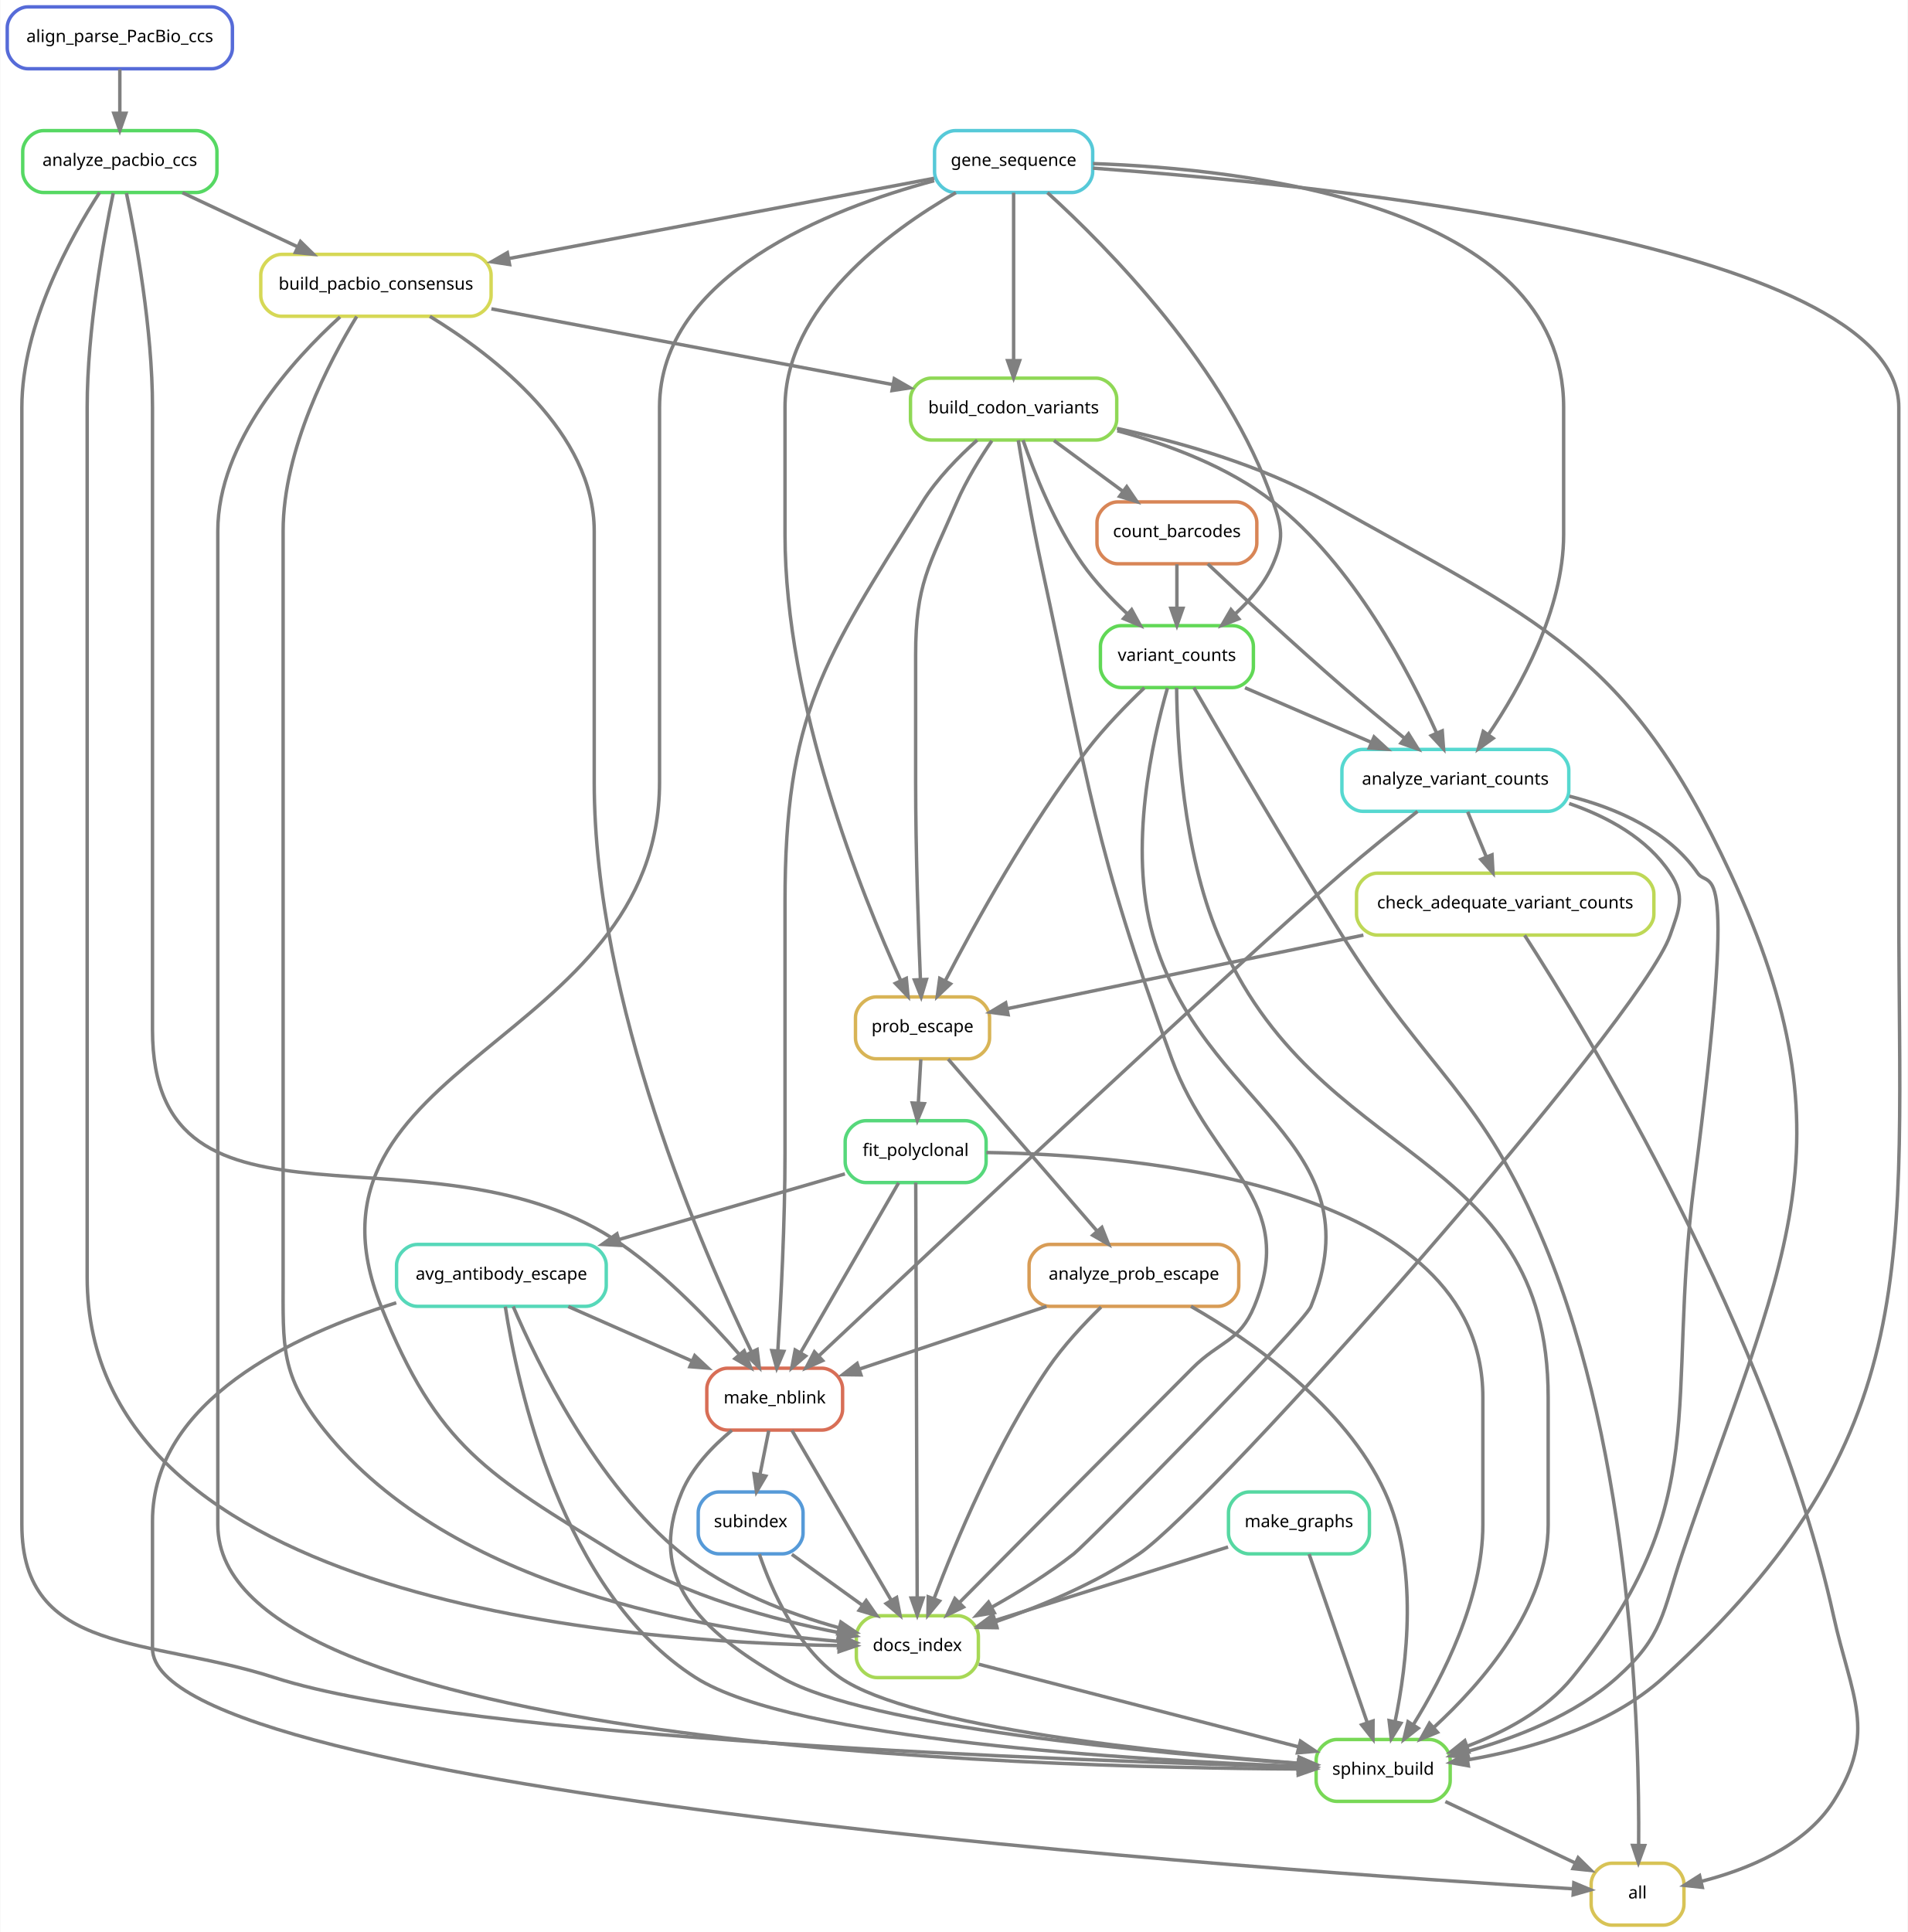
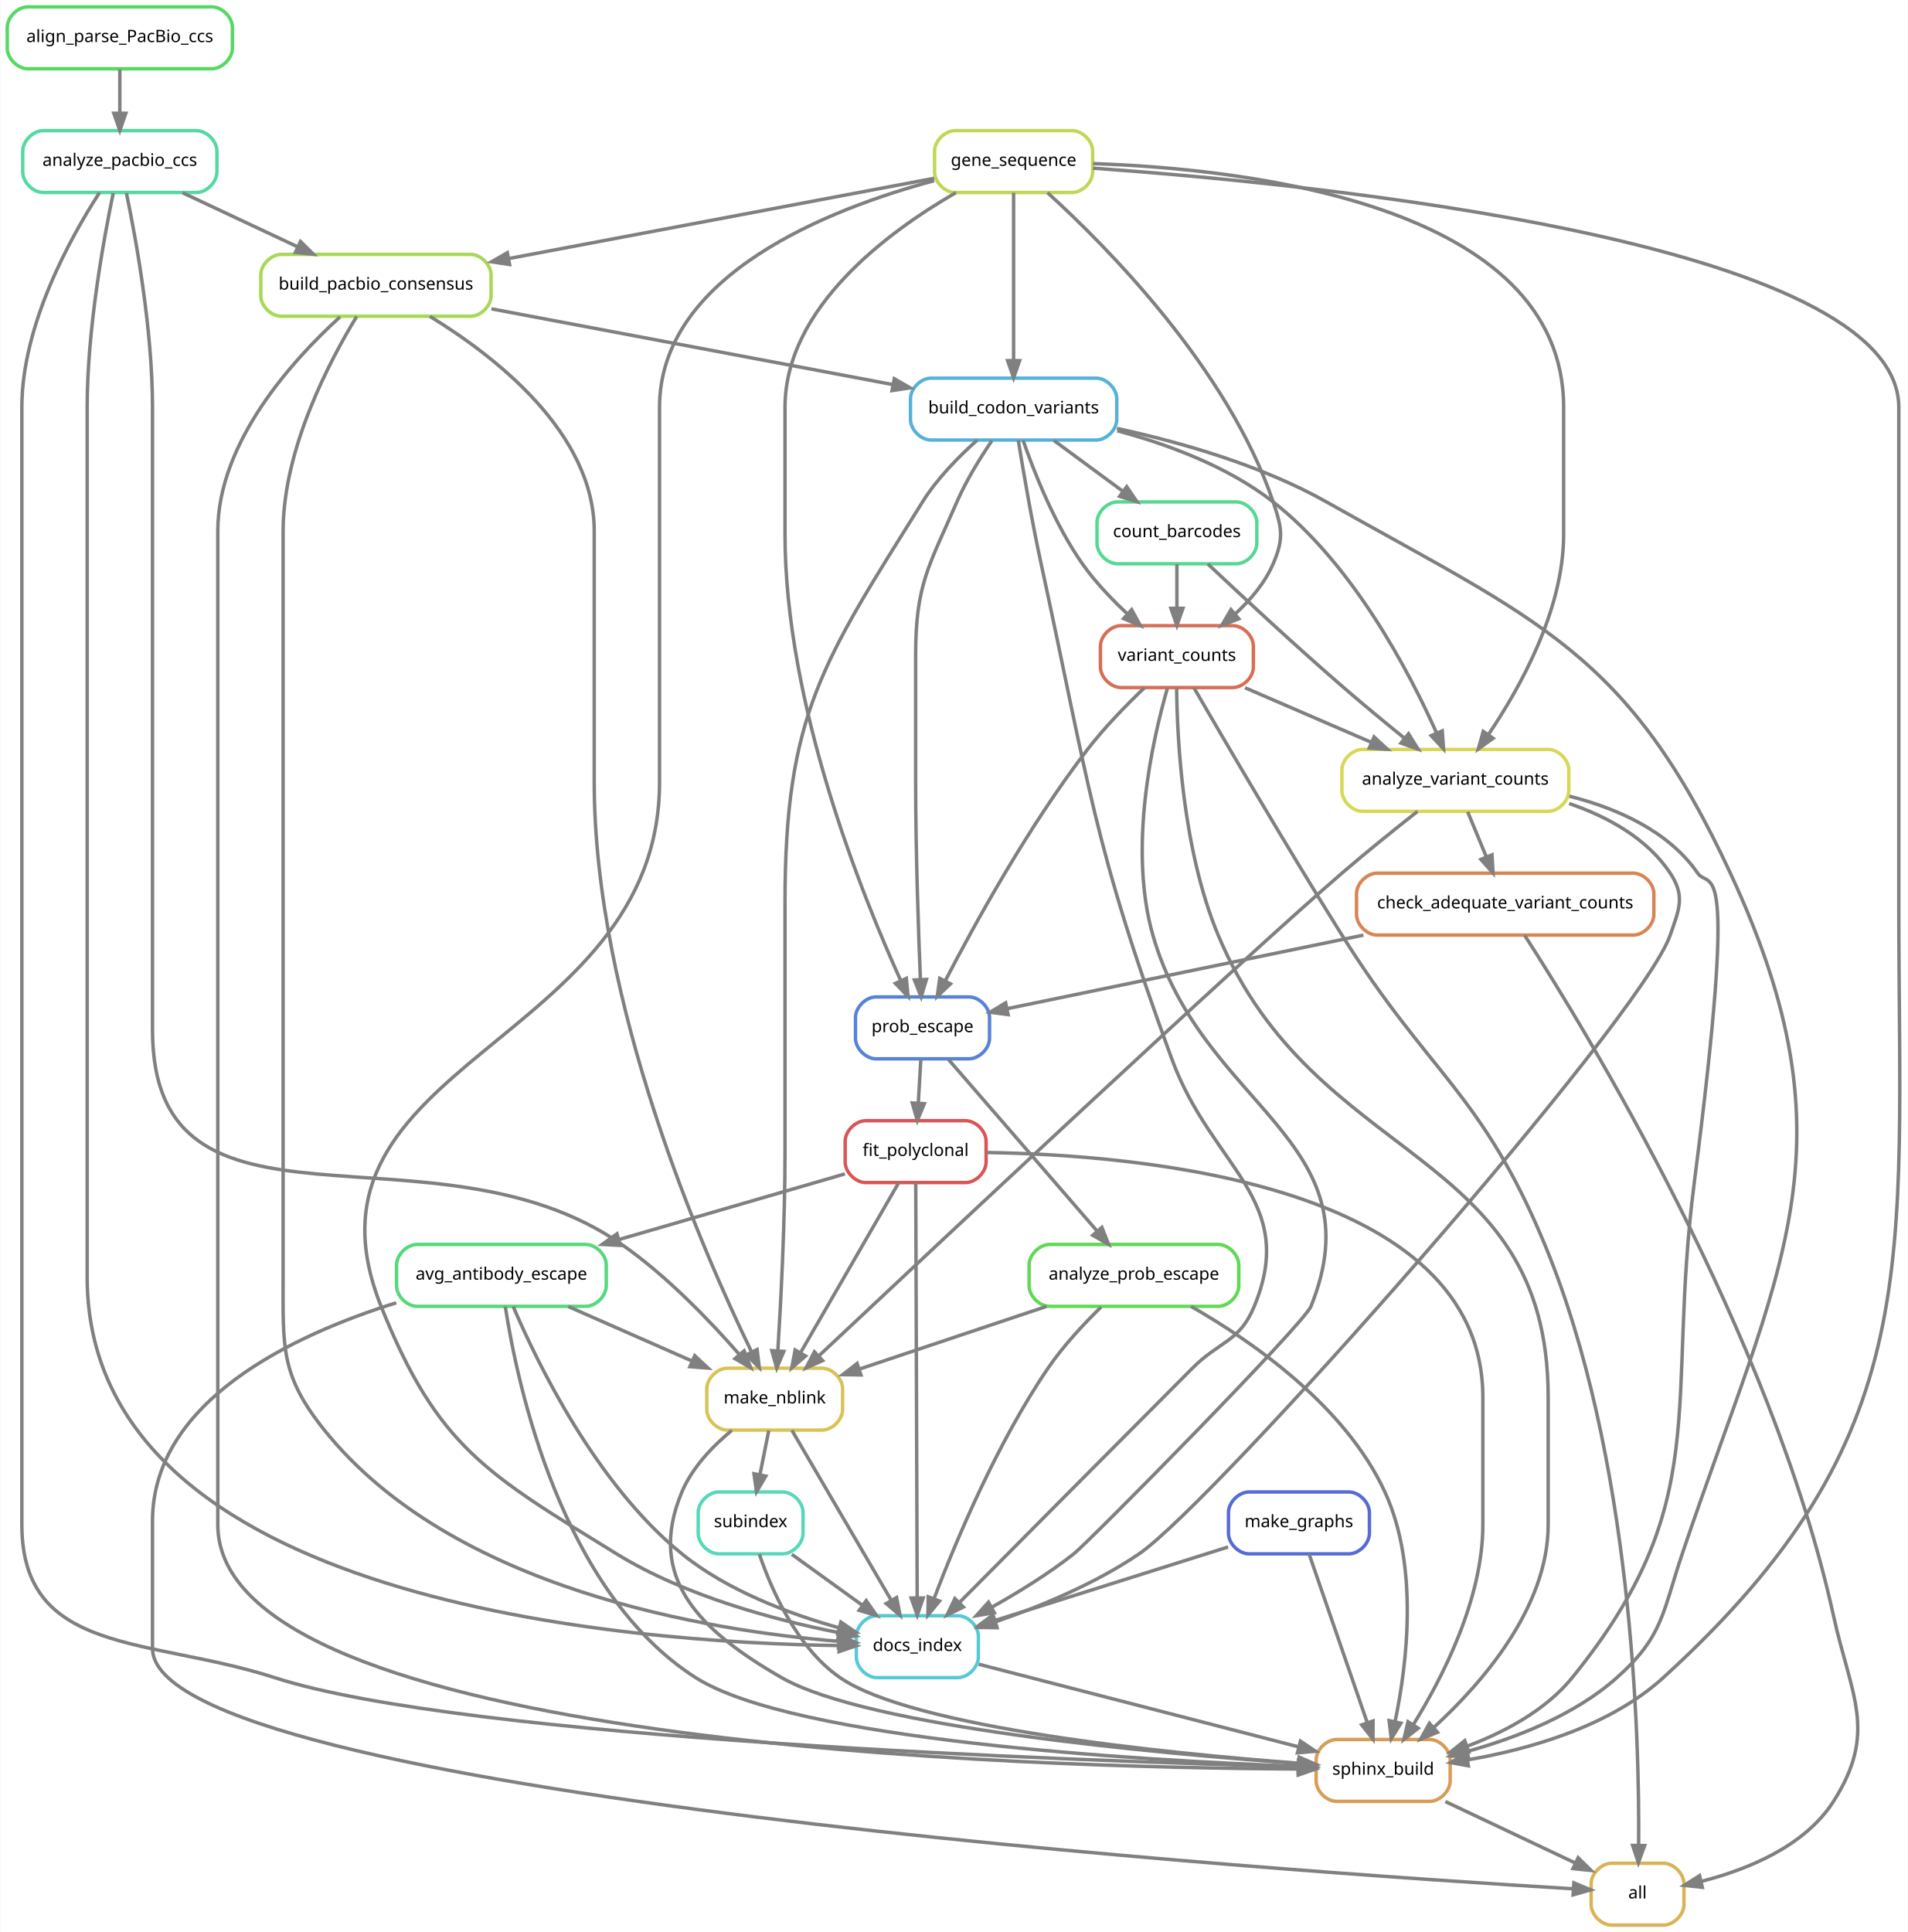
<svg xmlns="http://www.w3.org/2000/svg" width="1110pt" height="1124pt" viewBox="0.00 0.00 1109.57 1124.00">
  <g id="graph0" class="graph" transform="scale(1 1) rotate(0) translate(4 1120)">
    <polygon fill="white" stroke="transparent" points="-4,4 -4,-1120 1105.57,-1120 1105.57,4 -4,4" />
    <g id="node1" class="node">
-       <path fill="none" stroke="#d8c356" stroke-width="2" d="M963.5,-36C963.5,-36 933.5,-36 933.5,-36 927.5,-36 921.5,-30 921.5,-24 921.5,-24 921.5,-12 921.5,-12 921.5,-6 927.5,0 933.5,0 933.5,0 963.5,0 963.5,0 969.5,0 975.5,-6 975.5,-12 975.5,-12 975.5,-24 975.5,-24 975.5,-30 969.5,-36 963.5,-36" />
+       <path fill="none" stroke="#d8b456" stroke-width="2" d="M963.5,-36C963.5,-36 933.5,-36 933.5,-36 927.5,-36 921.5,-30 921.5,-24 921.5,-24 921.5,-12 921.5,-12 921.5,-6 927.5,0 933.5,0 933.5,0 963.5,0 963.5,0 969.5,0 975.5,-6 975.5,-12 975.5,-12 975.5,-24 975.5,-24 975.5,-30 969.5,-36 963.5,-36" />
      <text text-anchor="middle" x="948.5" y="-15.5" font-family="sans" font-size="10.00">all</text>
    </g>
    <g id="node2" class="node">
-       <path fill="none" stroke="#61d856" stroke-width="2" d="M713,-756C713,-756 648,-756 648,-756 642,-756 636,-750 636,-744 636,-744 636,-732 636,-732 636,-726 642,-720 648,-720 648,-720 713,-720 713,-720 719,-720 725,-726 725,-732 725,-732 725,-744 725,-744 725,-750 719,-756 713,-756" />
+       <path fill="none" stroke="#d86e56" stroke-width="2" d="M713,-756C713,-756 648,-756 648,-756 642,-756 636,-750 636,-744 636,-744 636,-732 636,-732 636,-726 642,-720 648,-720 648,-720 713,-720 713,-720 719,-720 725,-726 725,-732 725,-732 725,-744 725,-744 725,-750 719,-756 713,-756" />
      <text text-anchor="middle" x="680.5" y="-735.5" font-family="sans" font-size="10.00">variant_counts</text>
    </g>
-     <g id="edge4" class="edge">
+     <g id="edge3" class="edge">
      <path fill="none" stroke="grey" stroke-width="2" d="M690.35,-719.94C707.49,-690.38 744.05,-627.87 776.5,-576 827.23,-494.9 857.88,-484.37 894.5,-396 945.46,-273.01 949.66,-110.27 949.14,-46.39" />
      <polygon fill="grey" stroke="grey" stroke-width="2" points="952.63,-46.28 949,-36.32 945.64,-46.37 952.63,-46.28" />
    </g>
    <g id="node10" class="node">
-       <path fill="none" stroke="#56d8d0" stroke-width="2" d="M896.5,-684C896.5,-684 788.5,-684 788.5,-684 782.5,-684 776.5,-678 776.5,-672 776.5,-672 776.5,-660 776.5,-660 776.5,-654 782.5,-648 788.5,-648 788.5,-648 896.5,-648 896.5,-648 902.5,-648 908.5,-654 908.5,-660 908.5,-660 908.5,-672 908.5,-672 908.5,-678 902.5,-684 896.5,-684" />
+       <path fill="none" stroke="#d6d856" stroke-width="2" d="M896.5,-684C896.5,-684 788.5,-684 788.5,-684 782.5,-684 776.5,-678 776.5,-672 776.5,-672 776.5,-660 776.5,-660 776.5,-654 782.5,-648 788.5,-648 788.5,-648 896.5,-648 896.5,-648 902.5,-648 908.5,-654 908.5,-660 908.5,-660 908.5,-672 908.5,-672 908.5,-678 902.5,-684 896.5,-684" />
      <text text-anchor="middle" x="842.5" y="-663.5" font-family="sans" font-size="10.00">analyze_variant_counts</text>
    </g>
-     <g id="edge18" class="edge">
+     <g id="edge17" class="edge">
      <path fill="none" stroke="grey" stroke-width="2" d="M720.13,-719.88C742.28,-710.31 770.06,-698.3 793.56,-688.15" />
      <polygon fill="grey" stroke="grey" stroke-width="2" points="795.21,-691.25 803,-684.07 792.43,-684.82 795.21,-691.25" />
    </g>
    <g id="node13" class="node">
-       <path fill="none" stroke="#d8b456" stroke-width="2" d="M559.5,-540C559.5,-540 505.5,-540 505.5,-540 499.5,-540 493.5,-534 493.5,-528 493.5,-528 493.5,-516 493.5,-516 493.5,-510 499.5,-504 505.5,-504 505.5,-504 559.5,-504 559.5,-504 565.5,-504 571.5,-510 571.5,-516 571.5,-516 571.5,-528 571.5,-528 571.5,-534 565.5,-540 559.5,-540" />
+       <path fill="none" stroke="#5682d8" stroke-width="2" d="M559.5,-540C559.5,-540 505.5,-540 505.5,-540 499.5,-540 493.5,-534 493.5,-528 493.5,-528 493.5,-516 493.5,-516 493.5,-510 499.5,-504 505.5,-504 505.5,-504 559.5,-504 559.5,-504 565.5,-504 571.5,-510 571.5,-516 571.5,-516 571.5,-528 571.5,-528 571.5,-534 565.5,-540 559.5,-540" />
      <text text-anchor="middle" x="532.5" y="-519.5" font-family="sans" font-size="10.00">prob_escape</text>
    </g>
-     <g id="edge22" class="edge">
+     <g id="edge21" class="edge">
      <path fill="none" stroke="grey" stroke-width="2" d="M661.56,-719.83C651.17,-709.9 638.42,-696.86 628.5,-684 594.32,-639.67 562.73,-582.22 545.68,-549.3" />
      <polygon fill="grey" stroke="grey" stroke-width="2" points="548.75,-547.6 541.07,-540.3 542.52,-550.8 548.75,-547.6" />
    </g>
    <g id="node14" class="node">
-       <path fill="none" stroke="#78d856" stroke-width="2" d="M827.5,-108C827.5,-108 773.5,-108 773.5,-108 767.5,-108 761.5,-102 761.5,-96 761.5,-96 761.5,-84 761.5,-84 761.5,-78 767.5,-72 773.5,-72 773.5,-72 827.5,-72 827.5,-72 833.5,-72 839.5,-78 839.5,-84 839.5,-84 839.5,-96 839.5,-96 839.5,-102 833.5,-108 827.5,-108" />
+       <path fill="none" stroke="#d89c56" stroke-width="2" d="M827.5,-108C827.5,-108 773.5,-108 773.5,-108 767.5,-108 761.5,-102 761.5,-96 761.5,-96 761.5,-84 761.5,-84 761.5,-78 767.5,-72 773.5,-72 773.5,-72 827.5,-72 827.5,-72 833.5,-72 839.5,-78 839.5,-84 839.5,-84 839.5,-96 839.5,-96 839.5,-102 833.5,-108 827.5,-108" />
      <text text-anchor="middle" x="800.5" y="-87.5" font-family="sans" font-size="10.00">sphinx_build</text>
    </g>
-     <g id="edge26" class="edge">
+     <g id="edge30" class="edge">
      <path fill="none" stroke="grey" stroke-width="2" d="M680.34,-719.82C680.64,-689.55 683.91,-625.28 704.5,-576 761.12,-440.47 896.5,-453.89 896.5,-307 896.5,-307 896.5,-307 896.5,-233 896.5,-184.85 858.16,-140.85 829.94,-114.98" />
      <polygon fill="grey" stroke="grey" stroke-width="2" points="832.08,-112.2 822.28,-108.17 827.43,-117.43 832.08,-112.2" />
    </g>
    <g id="node19" class="node">
-       <path fill="none" stroke="#a7d856" stroke-width="2" d="M553,-180C553,-180 506,-180 506,-180 500,-180 494,-174 494,-168 494,-168 494,-156 494,-156 494,-150 500,-144 506,-144 506,-144 553,-144 553,-144 559,-144 565,-150 565,-156 565,-156 565,-168 565,-168 565,-174 559,-180 553,-180" />
+       <path fill="none" stroke="#56c9d8" stroke-width="2" d="M553,-180C553,-180 506,-180 506,-180 500,-180 494,-174 494,-168 494,-168 494,-156 494,-156 494,-150 500,-144 506,-144 506,-144 553,-144 553,-144 559,-144 565,-150 565,-156 565,-156 565,-168 565,-168 565,-174 559,-180 553,-180" />
      <text text-anchor="middle" x="529.5" y="-159.5" font-family="sans" font-size="10.00">docs_index</text>
    </g>
-     <g id="edge48" class="edge">
+     <g id="edge52" class="edge">
      <path fill="none" stroke="grey" stroke-width="2" d="M675,-719.69C666.37,-689.78 652.04,-626.73 666.5,-576 695.1,-475.65 797.4,-456.82 758.5,-360 754.37,-349.72 629.21,-222.86 620.5,-216 605.85,-204.46 588.43,-193.71 572.77,-184.94" />
      <polygon fill="grey" stroke="grey" stroke-width="2" points="574.24,-181.76 563.79,-180.02 570.88,-187.9 574.24,-181.76" />
    </g>
    <g id="node3" class="node">
-       <path fill="none" stroke="#d88556" stroke-width="2" d="M715,-828C715,-828 646,-828 646,-828 640,-828 634,-822 634,-816 634,-816 634,-804 634,-804 634,-798 640,-792 646,-792 646,-792 715,-792 715,-792 721,-792 727,-798 727,-804 727,-804 727,-816 727,-816 727,-822 721,-828 715,-828" />
+       <path fill="none" stroke="#56d892" stroke-width="2" d="M715,-828C715,-828 646,-828 646,-828 640,-828 634,-822 634,-816 634,-816 634,-804 634,-804 634,-798 640,-792 646,-792 646,-792 715,-792 715,-792 721,-792 727,-798 727,-804 727,-804 727,-816 727,-816 727,-822 721,-828 715,-828" />
      <text text-anchor="middle" x="680.5" y="-807.5" font-family="sans" font-size="10.00">count_barcodes</text>
    </g>
-     <g id="edge5" class="edge">
+     <g id="edge7" class="edge">
      <path fill="none" stroke="grey" stroke-width="2" d="M680.5,-791.7C680.5,-783.98 680.5,-774.71 680.5,-766.11" />
      <polygon fill="grey" stroke="grey" stroke-width="2" points="684,-766.1 680.5,-756.1 677,-766.1 684,-766.1" />
    </g>
-     <g id="edge16" class="edge">
+     <g id="edge18" class="edge">
      <path fill="none" stroke="grey" stroke-width="2" d="M698.45,-791.95C717.71,-773.79 749.33,-744.37 777.5,-720 788.93,-710.11 801.78,-699.53 813.01,-690.44" />
      <polygon fill="grey" stroke="grey" stroke-width="2" points="815.27,-693.11 820.87,-684.12 810.88,-687.66 815.27,-693.11" />
    </g>
    <g id="node4" class="node">
-       <path fill="none" stroke="#8fd856" stroke-width="2" d="M633.5,-900C633.5,-900 537.5,-900 537.5,-900 531.5,-900 525.5,-894 525.5,-888 525.5,-888 525.5,-876 525.5,-876 525.5,-870 531.5,-864 537.5,-864 537.5,-864 633.5,-864 633.5,-864 639.5,-864 645.5,-870 645.5,-876 645.5,-876 645.5,-888 645.5,-888 645.5,-894 639.5,-900 633.5,-900" />
+       <path fill="none" stroke="#56b1d8" stroke-width="2" d="M633.5,-900C633.5,-900 537.5,-900 537.5,-900 531.5,-900 525.5,-894 525.5,-888 525.5,-888 525.5,-876 525.5,-876 525.5,-870 531.5,-864 537.5,-864 537.5,-864 633.5,-864 633.5,-864 639.5,-864 645.5,-870 645.5,-876 645.5,-876 645.5,-888 645.5,-888 645.5,-894 639.5,-900 633.5,-900" />
      <text text-anchor="middle" x="585.5" y="-879.5" font-family="sans" font-size="10.00">build_codon_variants</text>
    </g>
-     <g id="edge7" class="edge">
+     <g id="edge5" class="edge">
      <path fill="none" stroke="grey" stroke-width="2" d="M590.97,-863.92C597.45,-845.22 609.42,-814.86 625.5,-792 632.89,-781.49 642.57,-771.35 651.74,-762.8" />
      <polygon fill="grey" stroke="grey" stroke-width="2" points="654.17,-765.31 659.26,-756.02 649.49,-760.11 654.17,-765.31" />
    </g>
    <g id="edge8" class="edge">
      <path fill="none" stroke="grey" stroke-width="2" d="M608.98,-863.7C621.06,-854.8 635.95,-843.82 649.02,-834.2" />
      <polygon fill="grey" stroke="grey" stroke-width="2" points="651.31,-836.85 657.29,-828.1 647.16,-831.22 651.31,-836.85" />
    </g>
    <g id="edge15" class="edge">
      <path fill="none" stroke="grey" stroke-width="2" d="M645.82,-869.39C675.4,-861.45 710.22,-848.52 736.5,-828 783.03,-791.66 815.77,-728.95 831.63,-693.47" />
      <polygon fill="grey" stroke="grey" stroke-width="2" points="834.87,-694.8 835.65,-684.23 828.45,-692 834.87,-694.8" />
    </g>
-     <g id="edge21" class="edge">
+     <g id="edge22" class="edge">
      <path fill="none" stroke="grey" stroke-width="2" d="M572.83,-863.57C566.03,-853.56 557.95,-840.52 552.5,-828 536.16,-790.43 528.5,-779.97 528.5,-739 528.5,-739 528.5,-739 528.5,-665 528.5,-624.98 530.11,-578.64 531.28,-550.07" />
      <polygon fill="grey" stroke="grey" stroke-width="2" points="534.78,-550.18 531.71,-540.04 527.79,-549.89 534.78,-550.18" />
    </g>
-     <g id="edge30" class="edge">
+     <g id="edge34" class="edge">
      <path fill="none" stroke="grey" stroke-width="2" d="M645.6,-870.76C682.45,-862.76 729.66,-849.33 767.5,-828 891.08,-758.33 942.77,-740.68 1002.5,-612 1076.78,-451.96 1030.9,-383.18 974.5,-216 962.93,-181.72 963.5,-168.09 936.5,-144 912.08,-122.22 877.69,-108.92 849.6,-101.1" />
      <polygon fill="grey" stroke="grey" stroke-width="2" points="850.13,-97.62 839.57,-98.46 848.35,-104.39 850.13,-97.62" />
    </g>
    <g id="node17" class="node">
-       <path fill="none" stroke="#d86e56" stroke-width="2" d="M474,-324C474,-324 419,-324 419,-324 413,-324 407,-318 407,-312 407,-312 407,-300 407,-300 407,-294 413,-288 419,-288 419,-288 474,-288 474,-288 480,-288 486,-294 486,-300 486,-300 486,-312 486,-312 486,-318 480,-324 474,-324" />
+       <path fill="none" stroke="#d8c356" stroke-width="2" d="M474,-324C474,-324 419,-324 419,-324 413,-324 407,-318 407,-312 407,-312 407,-300 407,-300 407,-294 413,-288 419,-288 419,-288 474,-288 474,-288 480,-288 486,-294 486,-300 486,-300 486,-312 486,-312 486,-318 480,-324 474,-324" />
      <text text-anchor="middle" x="446.5" y="-303.5" font-family="sans" font-size="10.00">make_nblink</text>
    </g>
-     <g id="edge42" class="edge">
+     <g id="edge45" class="edge">
      <path fill="none" stroke="grey" stroke-width="2" d="M564.31,-863.94C553.54,-854.34 540.98,-841.58 532.5,-828 474.52,-735.12 452.5,-704.49 452.5,-595 452.5,-595 452.5,-595 452.5,-449 452.5,-408.96 450.09,-362.63 448.32,-334.07" />
      <polygon fill="grey" stroke="grey" stroke-width="2" points="451.81,-333.8 447.69,-324.04 444.83,-334.24 451.81,-333.8" />
    </g>
-     <g id="edge51" class="edge">
+     <g id="edge55" class="edge">
      <path fill="none" stroke="grey" stroke-width="2" d="M588.21,-863.87C591.13,-845.89 596.11,-816.85 601.5,-792 629.56,-662.63 631.98,-628.31 677.5,-504 700.7,-440.65 751.32,-422.33 725.5,-360 716.84,-339.09 705.48,-340.02 689.5,-324 641.54,-275.89 585.62,-219.57 554.2,-187.91" />
      <polygon fill="grey" stroke="grey" stroke-width="2" points="556.29,-185.04 546.77,-180.41 551.32,-189.97 556.29,-185.04" />
    </g>
    <g id="node5" class="node">
-       <path fill="none" stroke="#d6d856" stroke-width="2" d="M269.5,-972C269.5,-972 159.5,-972 159.5,-972 153.5,-972 147.5,-966 147.5,-960 147.5,-960 147.5,-948 147.5,-948 147.5,-942 153.5,-936 159.5,-936 159.5,-936 269.5,-936 269.5,-936 275.5,-936 281.5,-942 281.5,-948 281.5,-948 281.5,-960 281.5,-960 281.5,-966 275.5,-972 269.5,-972" />
+       <path fill="none" stroke="#a7d856" stroke-width="2" d="M269.5,-972C269.5,-972 159.5,-972 159.5,-972 153.5,-972 147.5,-966 147.5,-960 147.5,-960 147.5,-948 147.5,-948 147.5,-942 153.5,-936 159.5,-936 159.5,-936 269.5,-936 269.5,-936 275.5,-936 281.5,-942 281.5,-948 281.5,-948 281.5,-960 281.5,-960 281.5,-966 275.5,-972 269.5,-972" />
      <text text-anchor="middle" x="214.5" y="-951.5" font-family="sans" font-size="10.00">build_pacbio_consensus</text>
    </g>
-     <g id="edge9" class="edge">
+     <g id="edge10" class="edge">
      <path fill="none" stroke="grey" stroke-width="2" d="M281.69,-940.32C347.73,-927.86 448.1,-908.92 515.2,-896.26" />
      <polygon fill="grey" stroke="grey" stroke-width="2" points="516.08,-899.66 525.26,-894.37 514.78,-892.78 516.08,-899.66" />
    </g>
-     <g id="edge27" class="edge">
+     <g id="edge32" class="edge">
      <path fill="none" stroke="grey" stroke-width="2" d="M193.62,-935.63C166.48,-910.97 122.5,-862.99 122.5,-811 122.5,-811 122.5,-811 122.5,-233 122.5,-104.56 594.48,-91.6 750.85,-90.83" />
      <polygon fill="grey" stroke="grey" stroke-width="2" points="751.13,-94.32 761.12,-90.79 751.11,-87.32 751.13,-94.32" />
    </g>
-     <g id="edge40" class="edge">
+     <g id="edge44" class="edge">
      <path fill="none" stroke="grey" stroke-width="2" d="M245.89,-935.94C283.5,-912.95 341.5,-868.22 341.5,-811 341.5,-811 341.5,-811 341.5,-665 341.5,-536.42 404.64,-391.98 432.99,-333.6" />
      <polygon fill="grey" stroke="grey" stroke-width="2" points="436.27,-334.87 437.55,-324.35 429.99,-331.77 436.27,-334.87" />
    </g>
-     <g id="edge49" class="edge">
+     <g id="edge54" class="edge">
      <path fill="none" stroke="grey" stroke-width="2" d="M203.31,-935.87C187.49,-909.96 160.5,-858.74 160.5,-811 160.5,-811 160.5,-811 160.5,-377 160.5,-336.03 158.89,-319.98 184.5,-288 258.85,-195.15 408.27,-171.24 483.71,-165.11" />
      <polygon fill="grey" stroke="grey" stroke-width="2" points="484.13,-168.59 493.84,-164.35 483.61,-161.61 484.13,-168.59" />
    </g>
    <g id="node6" class="node">
-       <path fill="none" stroke="#56d863" stroke-width="2" d="M110,-1044C110,-1044 21,-1044 21,-1044 15,-1044 9,-1038 9,-1032 9,-1032 9,-1020 9,-1020 9,-1014 15,-1008 21,-1008 21,-1008 110,-1008 110,-1008 116,-1008 122,-1014 122,-1020 122,-1020 122,-1032 122,-1032 122,-1038 116,-1044 110,-1044" />
+       <path fill="none" stroke="#56d8a2" stroke-width="2" d="M110,-1044C110,-1044 21,-1044 21,-1044 15,-1044 9,-1038 9,-1032 9,-1032 9,-1020 9,-1020 9,-1014 15,-1008 21,-1008 21,-1008 110,-1008 110,-1008 116,-1008 122,-1014 122,-1020 122,-1020 122,-1032 122,-1032 122,-1038 116,-1044 110,-1044" />
      <text text-anchor="middle" x="65.5" y="-1023.5" font-family="sans" font-size="10.00">analyze_pacbio_ccs</text>
    </g>
-     <g id="edge12" class="edge">
+     <g id="edge11" class="edge">
      <path fill="none" stroke="grey" stroke-width="2" d="M101.95,-1007.88C122.14,-998.39 147.42,-986.51 168.91,-976.42" />
      <polygon fill="grey" stroke="grey" stroke-width="2" points="170.61,-979.49 178.17,-972.07 167.63,-973.15 170.61,-979.49" />
    </g>
-     <g id="edge34" class="edge">
+     <g id="edge28" class="edge">
      <path fill="none" stroke="grey" stroke-width="2" d="M53.69,-1007.96C36.99,-982.16 8.5,-931.08 8.5,-883 8.5,-883 8.5,-883 8.5,-233 8.5,-156.63 82.84,-167.53 155.5,-144 266.21,-108.15 620.05,-95.61 751.08,-92.14" />
      <polygon fill="grey" stroke="grey" stroke-width="2" points="751.32,-95.63 761.23,-91.87 751.14,-88.63 751.32,-95.63" />
    </g>
-     <g id="edge45" class="edge">
+     <g id="edge42" class="edge">
      <path fill="none" stroke="grey" stroke-width="2" d="M69.34,-1007.61C74.9,-980.94 84.5,-928.27 84.5,-883 84.5,-883 84.5,-883 84.5,-521 84.5,-387.55 247.92,-472.16 357.5,-396 383.72,-377.78 409,-351.36 425.88,-332.04" />
      <polygon fill="grey" stroke="grey" stroke-width="2" points="428.72,-334.11 432.57,-324.24 423.4,-329.55 428.72,-334.11" />
    </g>
-     <g id="edge55" class="edge">
+     <g id="edge50" class="edge">
      <path fill="none" stroke="grey" stroke-width="2" d="M61.66,-1007.61C56.1,-980.94 46.5,-928.27 46.5,-883 46.5,-883 46.5,-883 46.5,-377 46.5,-186.73 363.68,-164.3 483.98,-162.64" />
      <polygon fill="grey" stroke="grey" stroke-width="2" points="484.02,-166.14 493.98,-162.55 483.95,-159.14 484.02,-166.14" />
    </g>
    <g id="node7" class="node">
-       <path fill="none" stroke="#566bd8" stroke-width="2" d="M119,-1116C119,-1116 12,-1116 12,-1116 6,-1116 0,-1110 0,-1104 0,-1104 0,-1092 0,-1092 0,-1086 6,-1080 12,-1080 12,-1080 119,-1080 119,-1080 125,-1080 131,-1086 131,-1092 131,-1092 131,-1104 131,-1104 131,-1110 125,-1116 119,-1116" />
+       <path fill="none" stroke="#56d863" stroke-width="2" d="M119,-1116C119,-1116 12,-1116 12,-1116 6,-1116 0,-1110 0,-1104 0,-1104 0,-1092 0,-1092 0,-1086 6,-1080 12,-1080 12,-1080 119,-1080 119,-1080 125,-1080 131,-1086 131,-1092 131,-1092 131,-1104 131,-1104 131,-1110 125,-1116 119,-1116" />
      <text text-anchor="middle" x="65.5" y="-1095.5" font-family="sans" font-size="10.00">align_parse_PacBio_ccs</text>
    </g>
    <g id="edge13" class="edge">
      <path fill="none" stroke="grey" stroke-width="2" d="M65.5,-1079.7C65.5,-1071.98 65.5,-1062.71 65.5,-1054.11" />
      <polygon fill="grey" stroke="grey" stroke-width="2" points="69,-1054.1 65.5,-1044.1 62,-1054.1 69,-1054.1" />
    </g>
    <g id="node8" class="node">
-       <path fill="none" stroke="#56c9d8" stroke-width="2" d="M619.5,-1044C619.5,-1044 551.5,-1044 551.5,-1044 545.5,-1044 539.5,-1038 539.5,-1032 539.5,-1032 539.5,-1020 539.5,-1020 539.5,-1014 545.5,-1008 551.5,-1008 551.5,-1008 619.5,-1008 619.5,-1008 625.5,-1008 631.5,-1014 631.5,-1020 631.5,-1020 631.5,-1032 631.5,-1032 631.5,-1038 625.5,-1044 619.5,-1044" />
+       <path fill="none" stroke="#bed856" stroke-width="2" d="M619.5,-1044C619.5,-1044 551.5,-1044 551.5,-1044 545.5,-1044 539.5,-1038 539.5,-1032 539.5,-1032 539.5,-1020 539.5,-1020 539.5,-1014 545.5,-1008 551.5,-1008 551.5,-1008 619.5,-1008 619.5,-1008 625.5,-1008 631.5,-1014 631.5,-1020 631.5,-1020 631.5,-1032 631.5,-1032 631.5,-1038 625.5,-1044 619.5,-1044" />
      <text text-anchor="middle" x="585.5" y="-1023.5" font-family="sans" font-size="10.00">gene_sequence</text>
    </g>
    <g id="edge6" class="edge">
      <path fill="none" stroke="grey" stroke-width="2" d="M605.19,-1007.93C639.76,-976.5 710.2,-905.54 736.5,-828 741.64,-812.85 742.83,-806.7 736.5,-792 731.71,-780.87 723.31,-770.99 714.45,-762.86" />
      <polygon fill="grey" stroke="grey" stroke-width="2" points="716.5,-760.01 706.62,-756.18 711.96,-765.34 716.5,-760.01" />
    </g>
-     <g id="edge10" class="edge">
+     <g id="edge9" class="edge">
      <path fill="none" stroke="grey" stroke-width="2" d="M585.5,-1007.87C585.5,-983.67 585.5,-939.21 585.5,-910.39" />
      <polygon fill="grey" stroke="grey" stroke-width="2" points="589,-910.19 585.5,-900.19 582,-910.19 589,-910.19" />
    </g>
-     <g id="edge11" class="edge">
+     <g id="edge12" class="edge">
      <path fill="none" stroke="grey" stroke-width="2" d="M539.26,-1016.28C477.27,-1004.58 366.36,-983.65 291.62,-969.55" />
      <polygon fill="grey" stroke="grey" stroke-width="2" points="292.25,-966.11 281.78,-967.69 290.95,-972.99 292.25,-966.11" />
    </g>
-     <g id="edge17" class="edge">
+     <g id="edge16" class="edge">
      <path fill="none" stroke="grey" stroke-width="2" d="M631.69,-1024.83C720.31,-1021.82 905.5,-1001.37 905.5,-883 905.5,-883 905.5,-883 905.5,-809 905.5,-765.19 880.14,-719.81 861.6,-692.49" />
      <polygon fill="grey" stroke="grey" stroke-width="2" points="864.46,-690.47 855.86,-684.28 858.72,-694.48 864.46,-690.47" />
    </g>
-     <g id="edge23" class="edge">
+     <g id="edge24" class="edge">
      <path fill="none" stroke="grey" stroke-width="2" d="M551.94,-1007.93C512.54,-985.23 452.5,-941.1 452.5,-883 452.5,-883 452.5,-883 452.5,-809 452.5,-710.36 497.18,-599.42 519.76,-549.66" />
      <polygon fill="grey" stroke="grey" stroke-width="2" points="523.08,-550.81 524.09,-540.27 516.72,-547.88 523.08,-550.81" />
    </g>
-     <g id="edge36" class="edge">
+     <g id="edge31" class="edge">
      <path fill="none" stroke="grey" stroke-width="2" d="M631.66,-1022.17C758.06,-1013.15 1100.5,-979.8 1100.5,-883 1100.5,-883 1100.5,-883 1100.5,-593 1100.5,-384.36 1117.67,-284.57 963.5,-144 932.18,-115.44 885.25,-102.26 849.78,-96.18" />
      <polygon fill="grey" stroke="grey" stroke-width="2" points="850.06,-92.68 839.63,-94.58 848.97,-99.59 850.06,-92.68" />
    </g>
-     <g id="edge57" class="edge">
+     <g id="edge53" class="edge">
      <path fill="none" stroke="grey" stroke-width="2" d="M539.27,-1014.88C478.53,-998.55 379.5,-960.1 379.5,-883 379.5,-883 379.5,-883 379.5,-665 379.5,-511.51 160.53,-502.53 217.5,-360 250.29,-277.97 279.29,-262.34 354.5,-216 394.52,-191.34 446.79,-177.48 483.76,-170.17" />
      <polygon fill="grey" stroke="grey" stroke-width="2" points="484.58,-173.58 493.75,-168.28 483.28,-166.7 484.58,-173.58" />
    </g>
    <g id="node9" class="node">
-       <path fill="none" stroke="#bed856" stroke-width="2" d="M946,-612C946,-612 797,-612 797,-612 791,-612 785,-606 785,-600 785,-600 785,-588 785,-588 785,-582 791,-576 797,-576 797,-576 946,-576 946,-576 952,-576 958,-582 958,-588 958,-588 958,-600 958,-600 958,-606 952,-612 946,-612" />
+       <path fill="none" stroke="#d88556" stroke-width="2" d="M946,-612C946,-612 797,-612 797,-612 791,-612 785,-606 785,-600 785,-600 785,-588 785,-588 785,-582 791,-576 797,-576 797,-576 946,-576 946,-576 952,-576 958,-582 958,-588 958,-588 958,-600 958,-600 958,-606 952,-612 946,-612" />
      <text text-anchor="middle" x="871.5" y="-591.5" font-family="sans" font-size="10.00">check_adequate_variant_counts</text>
    </g>
-     <g id="edge3" class="edge">
+     <g id="edge1" class="edge">
      <path fill="none" stroke="grey" stroke-width="2" d="M882.8,-575.87C918.13,-521.12 1026.34,-344.33 1062.5,-180 1072.82,-133.12 1088.31,-112.47 1062.5,-72 1045.71,-45.68 1012.1,-32.23 985.71,-25.48" />
      <polygon fill="grey" stroke="grey" stroke-width="2" points="986.17,-21.99 975.63,-23.13 984.58,-28.81 986.17,-21.99" />
    </g>
-     <g id="edge24" class="edge">
+     <g id="edge23" class="edge">
      <path fill="none" stroke="grey" stroke-width="2" d="M789,-575.97C724.19,-562.58 636.1,-544.39 581.84,-533.19" />
      <polygon fill="grey" stroke="grey" stroke-width="2" points="582.28,-529.71 571.78,-531.11 580.87,-536.56 582.28,-529.71" />
    </g>
    <g id="edge14" class="edge">
      <path fill="none" stroke="grey" stroke-width="2" d="M849.67,-647.7C852.93,-639.81 856.87,-630.3 860.5,-621.55" />
      <polygon fill="grey" stroke="grey" stroke-width="2" points="863.82,-622.68 864.41,-612.1 857.35,-620 863.82,-622.68" />
    </g>
-     <g id="edge31" class="edge">
+     <g id="edge29" class="edge">
      <path fill="none" stroke="grey" stroke-width="2" d="M908.85,-656.79C936.71,-649.7 966.53,-636.51 983.5,-612 990.61,-601.73 1007.07,-630.97 981.5,-432 964.7,-301.24 993.57,-246.36 910.5,-144 894.97,-124.86 870.85,-112.17 849.15,-104.02" />
      <polygon fill="grey" stroke="grey" stroke-width="2" points="850.3,-100.72 839.71,-100.7 847.98,-107.32 850.3,-100.72" />
    </g>
    <g id="edge43" class="edge">
      <path fill="none" stroke="grey" stroke-width="2" d="M820.49,-647.95C807.51,-637.74 790.86,-624.38 776.5,-612 715.6,-559.51 538.83,-393.82 472.26,-331.25" />
      <polygon fill="grey" stroke="grey" stroke-width="2" points="474.39,-328.44 464.71,-324.14 469.6,-333.54 474.39,-328.44" />
    </g>
-     <g id="edge52" class="edge">
+     <g id="edge51" class="edge">
      <path fill="none" stroke="grey" stroke-width="2" d="M908.71,-652.53C931.24,-644.78 954.1,-632.24 967.5,-612 976.33,-598.66 972.76,-591.11 967.5,-576 950.18,-526.21 702.06,-245.69 658.5,-216 632.86,-198.53 600.57,-185.27 574.71,-176.38" />
      <polygon fill="grey" stroke="grey" stroke-width="2" points="575.74,-173.03 565.14,-173.19 573.52,-179.67 575.74,-173.03" />
    </g>
    <g id="node11" class="node">
-       <path fill="none" stroke="#56d8b9" stroke-width="2" d="M336.5,-396C336.5,-396 238.5,-396 238.5,-396 232.5,-396 226.5,-390 226.5,-384 226.5,-384 226.5,-372 226.5,-372 226.5,-366 232.5,-360 238.5,-360 238.5,-360 336.5,-360 336.5,-360 342.5,-360 348.5,-366 348.5,-372 348.5,-372 348.5,-384 348.5,-384 348.5,-390 342.5,-396 336.5,-396" />
+       <path fill="none" stroke="#56d87b" stroke-width="2" d="M336.5,-396C336.5,-396 238.5,-396 238.5,-396 232.5,-396 226.5,-390 226.5,-384 226.5,-384 226.5,-372 226.5,-372 226.5,-366 232.5,-360 238.5,-360 238.5,-360 336.5,-360 336.5,-360 342.5,-360 348.5,-366 348.5,-372 348.5,-372 348.5,-384 348.5,-384 348.5,-390 342.5,-396 336.5,-396" />
      <text text-anchor="middle" x="287.5" y="-375.5" font-family="sans" font-size="10.00">avg_antibody_escape</text>
    </g>
-     <g id="edge1" class="edge">
+     <g id="edge2" class="edge">
      <path fill="none" stroke="grey" stroke-width="2" d="M226.32,-362.07C166.55,-343.39 84.5,-305 84.5,-235 84.5,-235 84.5,-235 84.5,-161 84.5,-75.94 745.03,-31.07 911.01,-21.13" />
      <polygon fill="grey" stroke="grey" stroke-width="2" points="911.44,-24.61 921.22,-20.53 911.03,-17.63 911.44,-24.61" />
    </g>
-     <g id="edge28" class="edge">
+     <g id="edge27" class="edge">
      <path fill="none" stroke="grey" stroke-width="2" d="M289.76,-359.83C296.69,-314.89 322.19,-193.86 400.5,-144 457.74,-107.55 657.43,-95.92 751.18,-92.41" />
      <polygon fill="grey" stroke="grey" stroke-width="2" points="751.4,-95.91 761.27,-92.05 751.15,-88.91 751.4,-95.91" />
    </g>
    <g id="edge41" class="edge">
      <path fill="none" stroke="grey" stroke-width="2" d="M326.4,-359.88C348.13,-350.31 375.4,-338.3 398.46,-328.15" />
      <polygon fill="grey" stroke="grey" stroke-width="2" points="399.99,-331.3 407.73,-324.07 397.17,-324.89 399.99,-331.3" />
    </g>
-     <g id="edge50" class="edge">
+     <g id="edge49" class="edge">
      <path fill="none" stroke="grey" stroke-width="2" d="M294.36,-359.91C308.19,-327.47 342.46,-256.55 392.5,-216 419.09,-194.46 455.44,-180.94 484.02,-172.95" />
      <polygon fill="grey" stroke="grey" stroke-width="2" points="485.01,-176.3 493.77,-170.35 483.21,-169.54 485.01,-176.3" />
    </g>
    <g id="node12" class="node">
-       <path fill="none" stroke="#56d87b" stroke-width="2" d="M557.5,-468C557.5,-468 499.5,-468 499.5,-468 493.5,-468 487.5,-462 487.5,-456 487.5,-456 487.5,-444 487.5,-444 487.5,-438 493.5,-432 499.5,-432 499.5,-432 557.5,-432 557.5,-432 563.5,-432 569.5,-438 569.5,-444 569.5,-444 569.5,-456 569.5,-456 569.5,-462 563.5,-468 557.5,-468" />
+       <path fill="none" stroke="#d85656" stroke-width="2" d="M557.5,-468C557.5,-468 499.5,-468 499.5,-468 493.5,-468 487.5,-462 487.5,-456 487.5,-456 487.5,-444 487.5,-444 487.5,-438 493.5,-432 499.5,-432 499.5,-432 557.5,-432 557.5,-432 563.5,-432 569.5,-438 569.5,-444 569.5,-444 569.5,-456 569.5,-456 569.5,-462 563.5,-468 557.5,-468" />
      <text text-anchor="middle" x="528.5" y="-447.5" font-family="sans" font-size="10.00">fit_polyclonal</text>
    </g>
    <g id="edge19" class="edge">
      <path fill="none" stroke="grey" stroke-width="2" d="M487.34,-437.05C451.3,-426.58 398.2,-411.15 355.8,-398.84" />
      <polygon fill="grey" stroke="grey" stroke-width="2" points="356.68,-395.45 346.1,-396.02 354.72,-402.17 356.68,-395.45" />
    </g>
-     <g id="edge35" class="edge">
+     <g id="edge25" class="edge">
      <path fill="none" stroke="grey" stroke-width="2" d="M569.63,-449.49C658.09,-448.16 858.5,-431.43 858.5,-307 858.5,-307 858.5,-307 858.5,-233 858.5,-189.7 835.1,-144.11 818.02,-116.61" />
      <polygon fill="grey" stroke="grey" stroke-width="2" points="820.86,-114.55 812.52,-108.01 814.96,-118.32 820.86,-114.55" />
    </g>
-     <g id="edge46" class="edge">
+     <g id="edge40" class="edge">
      <path fill="none" stroke="grey" stroke-width="2" d="M518.61,-431.87C504.39,-407.24 478.05,-361.64 461.45,-332.88" />
      <polygon fill="grey" stroke="grey" stroke-width="2" points="464.46,-331.1 456.43,-324.19 458.4,-334.6 464.46,-331.1" />
    </g>
-     <g id="edge56" class="edge">
+     <g id="edge47" class="edge">
      <path fill="none" stroke="grey" stroke-width="2" d="M528.56,-431.97C528.73,-384.29 529.2,-249.18 529.4,-190.63" />
      <polygon fill="grey" stroke="grey" stroke-width="2" points="532.9,-190.32 529.44,-180.31 525.9,-190.29 532.9,-190.32" />
    </g>
    <g id="edge20" class="edge">
      <path fill="none" stroke="grey" stroke-width="2" d="M531.51,-503.7C531.07,-495.98 530.54,-486.71 530.05,-478.11" />
      <polygon fill="grey" stroke="grey" stroke-width="2" points="533.54,-477.89 529.48,-468.1 526.55,-478.29 533.54,-477.89" />
    </g>
    <g id="node15" class="node">
-       <path fill="none" stroke="#d89c56" stroke-width="2" d="M704.5,-396C704.5,-396 606.5,-396 606.5,-396 600.5,-396 594.5,-390 594.5,-384 594.5,-384 594.5,-372 594.5,-372 594.5,-366 600.5,-360 606.5,-360 606.5,-360 704.5,-360 704.5,-360 710.5,-360 716.5,-366 716.5,-372 716.5,-372 716.5,-384 716.5,-384 716.5,-390 710.5,-396 704.5,-396" />
+       <path fill="none" stroke="#61d856" stroke-width="2" d="M704.5,-396C704.5,-396 606.5,-396 606.5,-396 600.5,-396 594.5,-390 594.5,-384 594.5,-384 594.5,-372 594.5,-372 594.5,-366 600.5,-360 606.5,-360 606.5,-360 704.5,-360 704.5,-360 710.5,-360 716.5,-366 716.5,-372 716.5,-372 716.5,-384 716.5,-384 716.5,-390 710.5,-396 704.5,-396" />
      <text text-anchor="middle" x="655.5" y="-375.5" font-family="sans" font-size="10.00">analyze_prob_escape</text>
    </g>
    <g id="edge38" class="edge">
      <path fill="none" stroke="grey" stroke-width="2" d="M547.42,-503.82C556.43,-493.45 568.13,-479.97 578.5,-468 597.3,-446.31 618.65,-421.62 634.1,-403.76" />
      <polygon fill="grey" stroke="grey" stroke-width="2" points="636.85,-405.92 640.75,-396.07 631.56,-401.34 636.85,-405.92" />
    </g>
-     <g id="edge2" class="edge">
+     <g id="edge4" class="edge">
      <path fill="none" stroke="grey" stroke-width="2" d="M836.7,-71.88C859.72,-60.99 889.4,-46.95 912.4,-36.07" />
      <polygon fill="grey" stroke="grey" stroke-width="2" points="913.94,-39.22 921.49,-31.78 910.95,-32.89 913.94,-39.22" />
    </g>
-     <g id="edge33" class="edge">
+     <g id="edge35" class="edge">
      <path fill="none" stroke="grey" stroke-width="2" d="M688.68,-359.99C724.16,-339.71 778.41,-302.17 801.5,-252 821.43,-208.7 814.36,-151.64 807.42,-118.37" />
      <polygon fill="grey" stroke="grey" stroke-width="2" points="810.8,-117.45 805.21,-108.45 803.97,-118.97 810.8,-117.45" />
    </g>
-     <g id="edge44" class="edge">
+     <g id="edge46" class="edge">
      <path fill="none" stroke="grey" stroke-width="2" d="M604.64,-359.97C571.57,-348.89 528.67,-334.52 495.9,-323.54" />
      <polygon fill="grey" stroke="grey" stroke-width="2" points="496.67,-320.11 486.07,-320.25 494.44,-326.75 496.67,-320.11" />
    </g>
-     <g id="edge54" class="edge">
+     <g id="edge56" class="edge">
      <path fill="none" stroke="grey" stroke-width="2" d="M636.38,-359.59C626.35,-349.8 614.34,-336.96 605.5,-324 575.67,-280.27 551.73,-222.98 539.16,-189.86" />
      <polygon fill="grey" stroke="grey" stroke-width="2" points="542.4,-188.54 535.63,-180.39 535.84,-190.99 542.4,-188.54" />
    </g>
    <g id="node16" class="node">
-       <path fill="none" stroke="#569ad8" stroke-width="2" d="M451,-252C451,-252 414,-252 414,-252 408,-252 402,-246 402,-240 402,-240 402,-228 402,-228 402,-222 408,-216 414,-216 414,-216 451,-216 451,-216 457,-216 463,-222 463,-228 463,-228 463,-240 463,-240 463,-246 457,-252 451,-252" />
+       <path fill="none" stroke="#56d8b9" stroke-width="2" d="M451,-252C451,-252 414,-252 414,-252 408,-252 402,-246 402,-240 402,-240 402,-228 402,-228 402,-222 408,-216 414,-216 414,-216 451,-216 451,-216 457,-216 463,-222 463,-228 463,-228 463,-240 463,-240 463,-246 457,-252 451,-252" />
      <text text-anchor="middle" x="432.5" y="-231.5" font-family="sans" font-size="10.00">subindex</text>
    </g>
-     <g id="edge25" class="edge">
+     <g id="edge37" class="edge">
      <path fill="none" stroke="grey" stroke-width="2" d="M437.56,-215.83C444.57,-195.25 459.31,-161.38 484.5,-144 526.95,-114.71 673.69,-100.04 751.37,-94.18" />
      <polygon fill="grey" stroke="grey" stroke-width="2" points="751.68,-97.67 761.4,-93.45 751.17,-90.69 751.68,-97.67" />
    </g>
-     <g id="edge47" class="edge">
+     <g id="edge58" class="edge">
      <path fill="none" stroke="grey" stroke-width="2" d="M456.48,-215.7C468.81,-206.8 484.02,-195.82 497.35,-186.2" />
      <polygon fill="grey" stroke="grey" stroke-width="2" points="499.74,-188.79 505.8,-180.1 495.64,-183.12 499.74,-188.79" />
    </g>
-     <g id="edge32" class="edge">
+     <g id="edge26" class="edge">
      <path fill="none" stroke="grey" stroke-width="2" d="M421.57,-287.86C410.44,-278.67 398.5,-266.29 392.5,-252 371.41,-201.76 403.26,-171.14 450.5,-144 500.82,-115.09 667.4,-99.99 751.31,-94.06" />
      <polygon fill="grey" stroke="grey" stroke-width="2" points="751.62,-97.54 761.36,-93.36 751.14,-90.56 751.62,-97.54" />
    </g>
    <g id="edge39" class="edge">
      <path fill="none" stroke="grey" stroke-width="2" d="M443.04,-287.7C441.5,-279.98 439.64,-270.71 437.92,-262.11" />
      <polygon fill="grey" stroke="grey" stroke-width="2" points="441.31,-261.22 435.92,-252.1 434.45,-262.6 441.31,-261.22" />
    </g>
-     <g id="edge53" class="edge">
+     <g id="edge48" class="edge">
      <path fill="none" stroke="grey" stroke-width="2" d="M456.51,-287.87C470.91,-263.24 497.56,-217.64 514.37,-188.88" />
      <polygon fill="grey" stroke="grey" stroke-width="2" points="517.43,-190.59 519.45,-180.19 511.38,-187.06 517.43,-190.59" />
    </g>
    <g id="node18" class="node">
-       <path fill="none" stroke="#56d8a2" stroke-width="2" d="M780.5,-252C780.5,-252 722.5,-252 722.5,-252 716.5,-252 710.5,-246 710.5,-240 710.5,-240 710.5,-228 710.5,-228 710.5,-222 716.5,-216 722.5,-216 722.5,-216 780.5,-216 780.5,-216 786.5,-216 792.5,-222 792.5,-228 792.5,-228 792.5,-240 792.5,-240 792.5,-246 786.5,-252 780.5,-252" />
+       <path fill="none" stroke="#566bd8" stroke-width="2" d="M780.5,-252C780.5,-252 722.5,-252 722.5,-252 716.5,-252 710.5,-246 710.5,-240 710.5,-240 710.5,-228 710.5,-228 710.5,-222 716.5,-216 722.5,-216 722.5,-216 780.5,-216 780.5,-216 786.5,-216 792.5,-222 792.5,-228 792.5,-228 792.5,-240 792.5,-240 792.5,-246 786.5,-252 780.5,-252" />
      <text text-anchor="middle" x="751.5" y="-231.5" font-family="sans" font-size="10.00">make_graphs</text>
    </g>
-     <g id="edge37" class="edge">
+     <g id="edge36" class="edge">
      <path fill="none" stroke="grey" stroke-width="2" d="M757.41,-215.87C765.8,-191.56 781.24,-146.82 791.18,-118.01" />
      <polygon fill="grey" stroke="grey" stroke-width="2" points="794.62,-118.78 794.57,-108.19 788,-116.5 794.62,-118.78" />
    </g>
-     <g id="edge58" class="edge">
+     <g id="edge57" class="edge">
      <path fill="none" stroke="grey" stroke-width="2" d="M710.26,-220C671.77,-207.86 614.45,-189.79 574.72,-177.26" />
      <polygon fill="grey" stroke="grey" stroke-width="2" points="575.61,-173.87 565.02,-174.2 573.51,-180.55 575.61,-173.87" />
    </g>
-     <g id="edge29" class="edge">
+     <g id="edge33" class="edge">
      <path fill="none" stroke="grey" stroke-width="2" d="M565.21,-151.78C612.87,-139.47 697.5,-117.6 751.22,-103.73" />
      <polygon fill="grey" stroke="grey" stroke-width="2" points="752.39,-107.04 761.2,-101.15 750.64,-100.26 752.39,-107.04" />
    </g>
  </g>
</svg>
